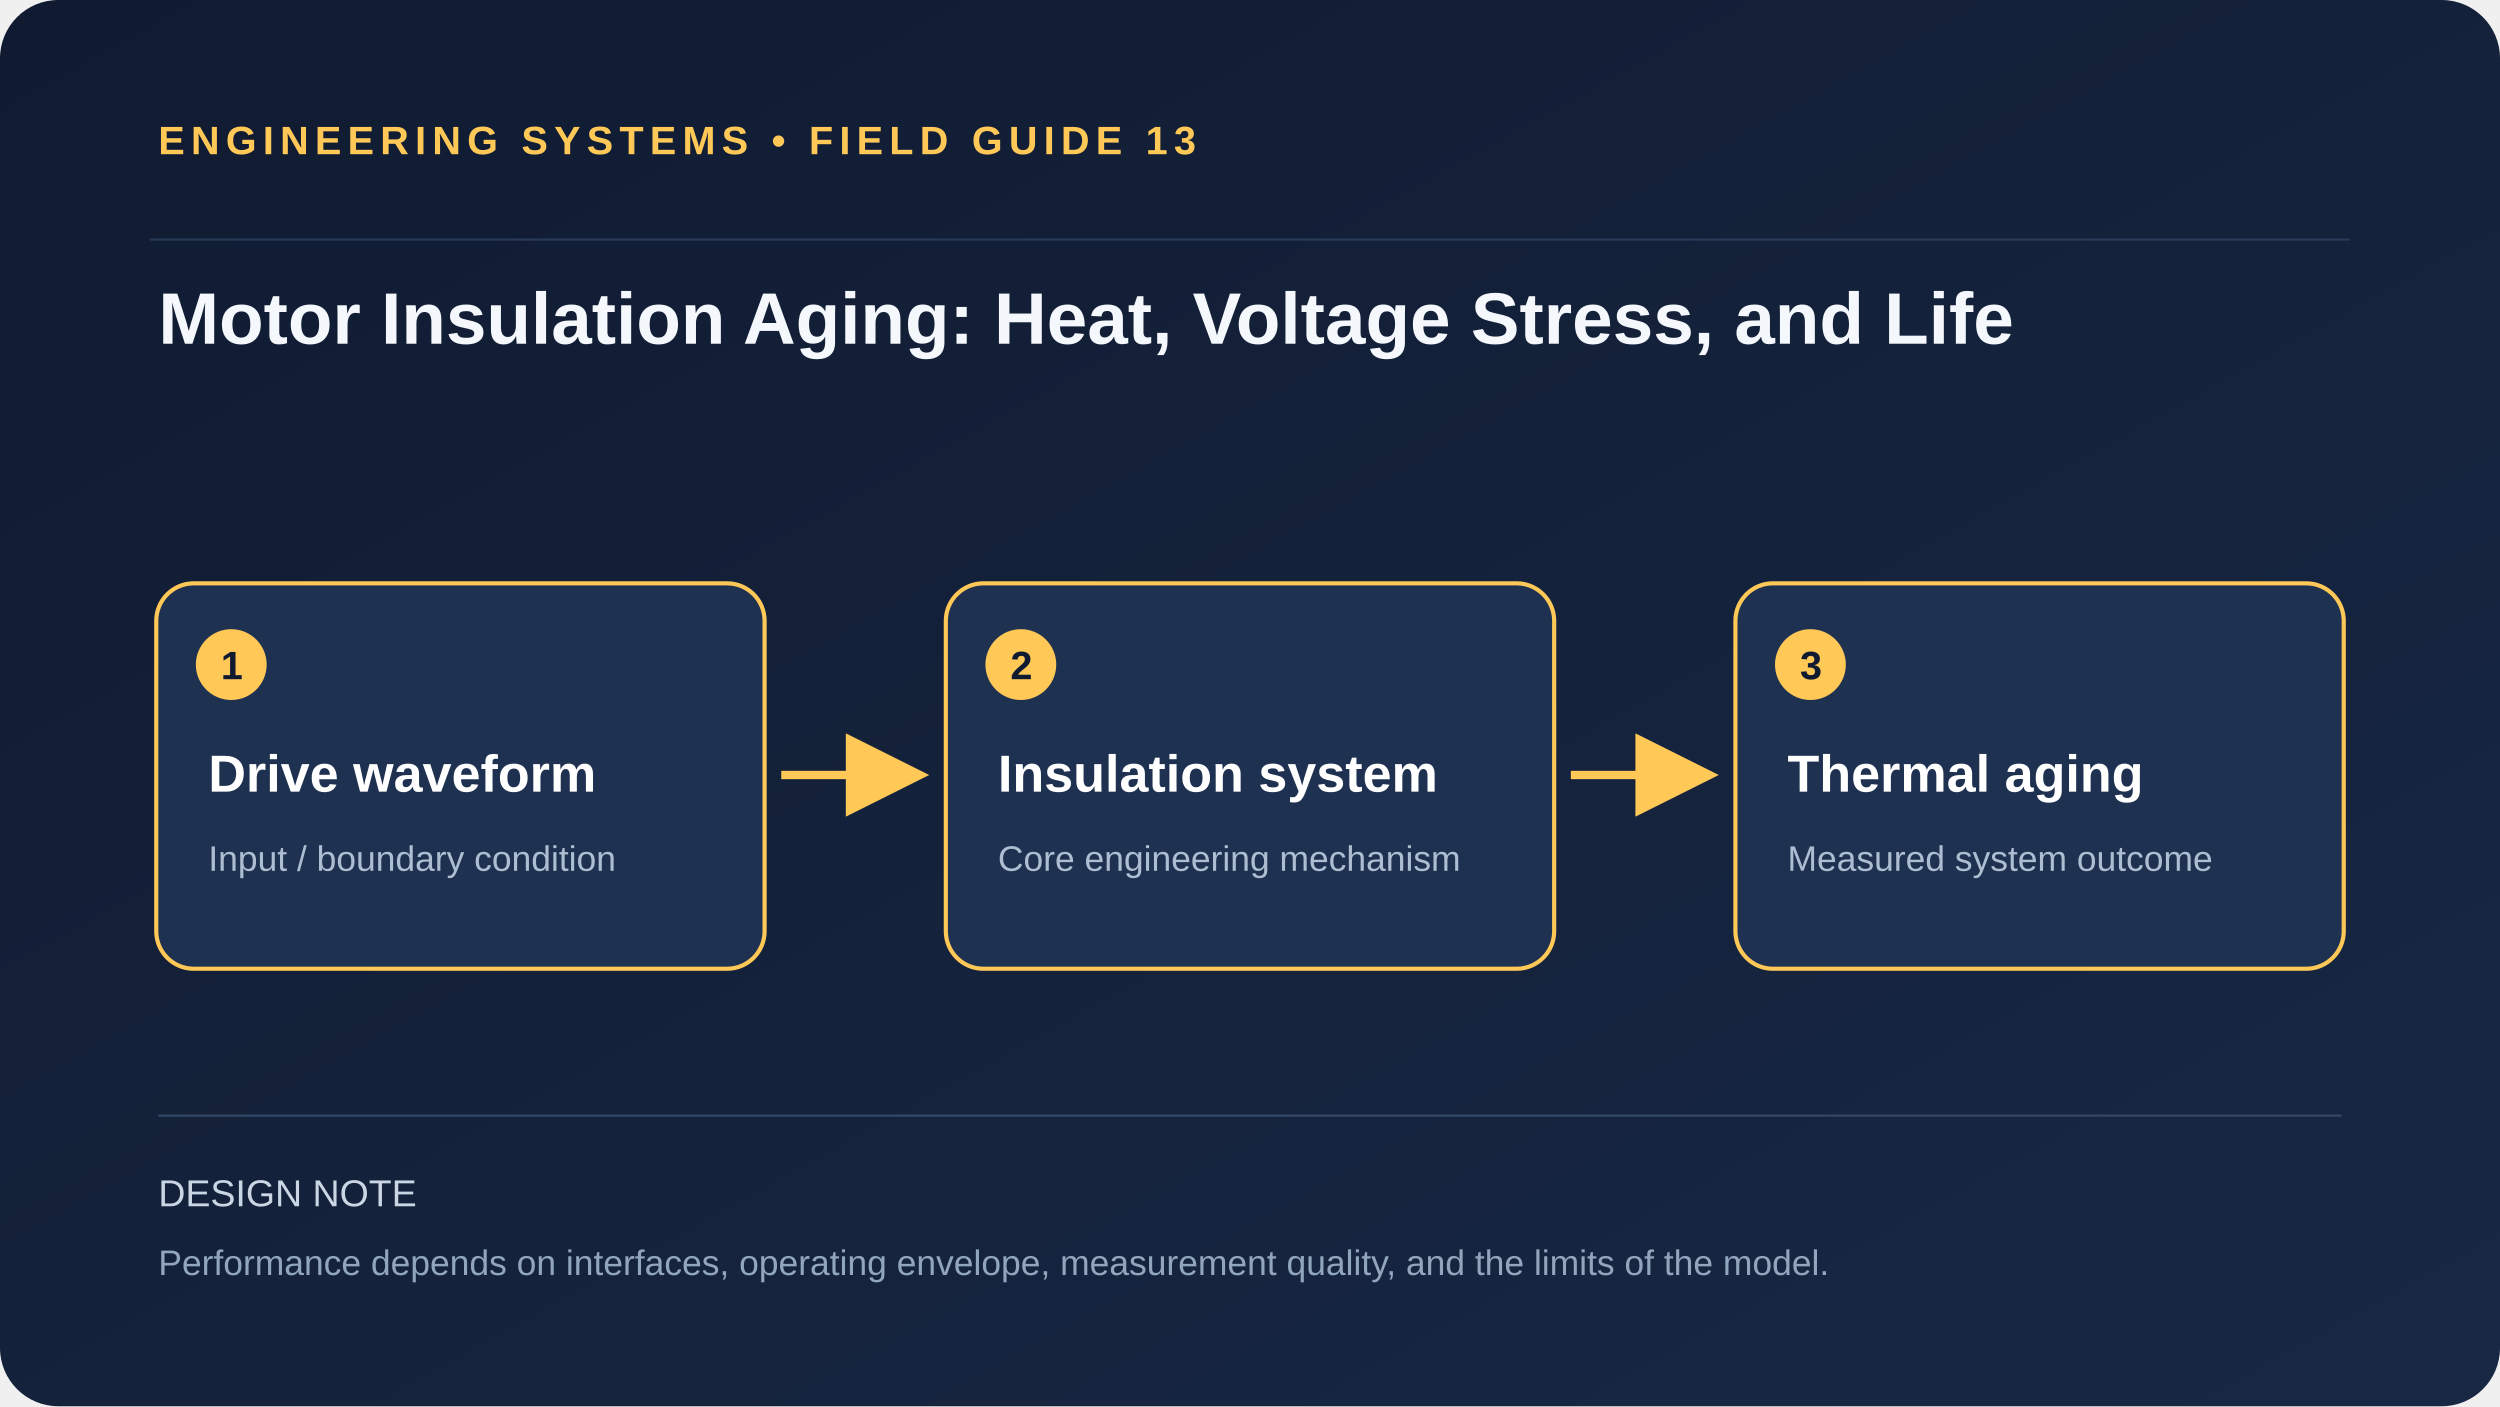
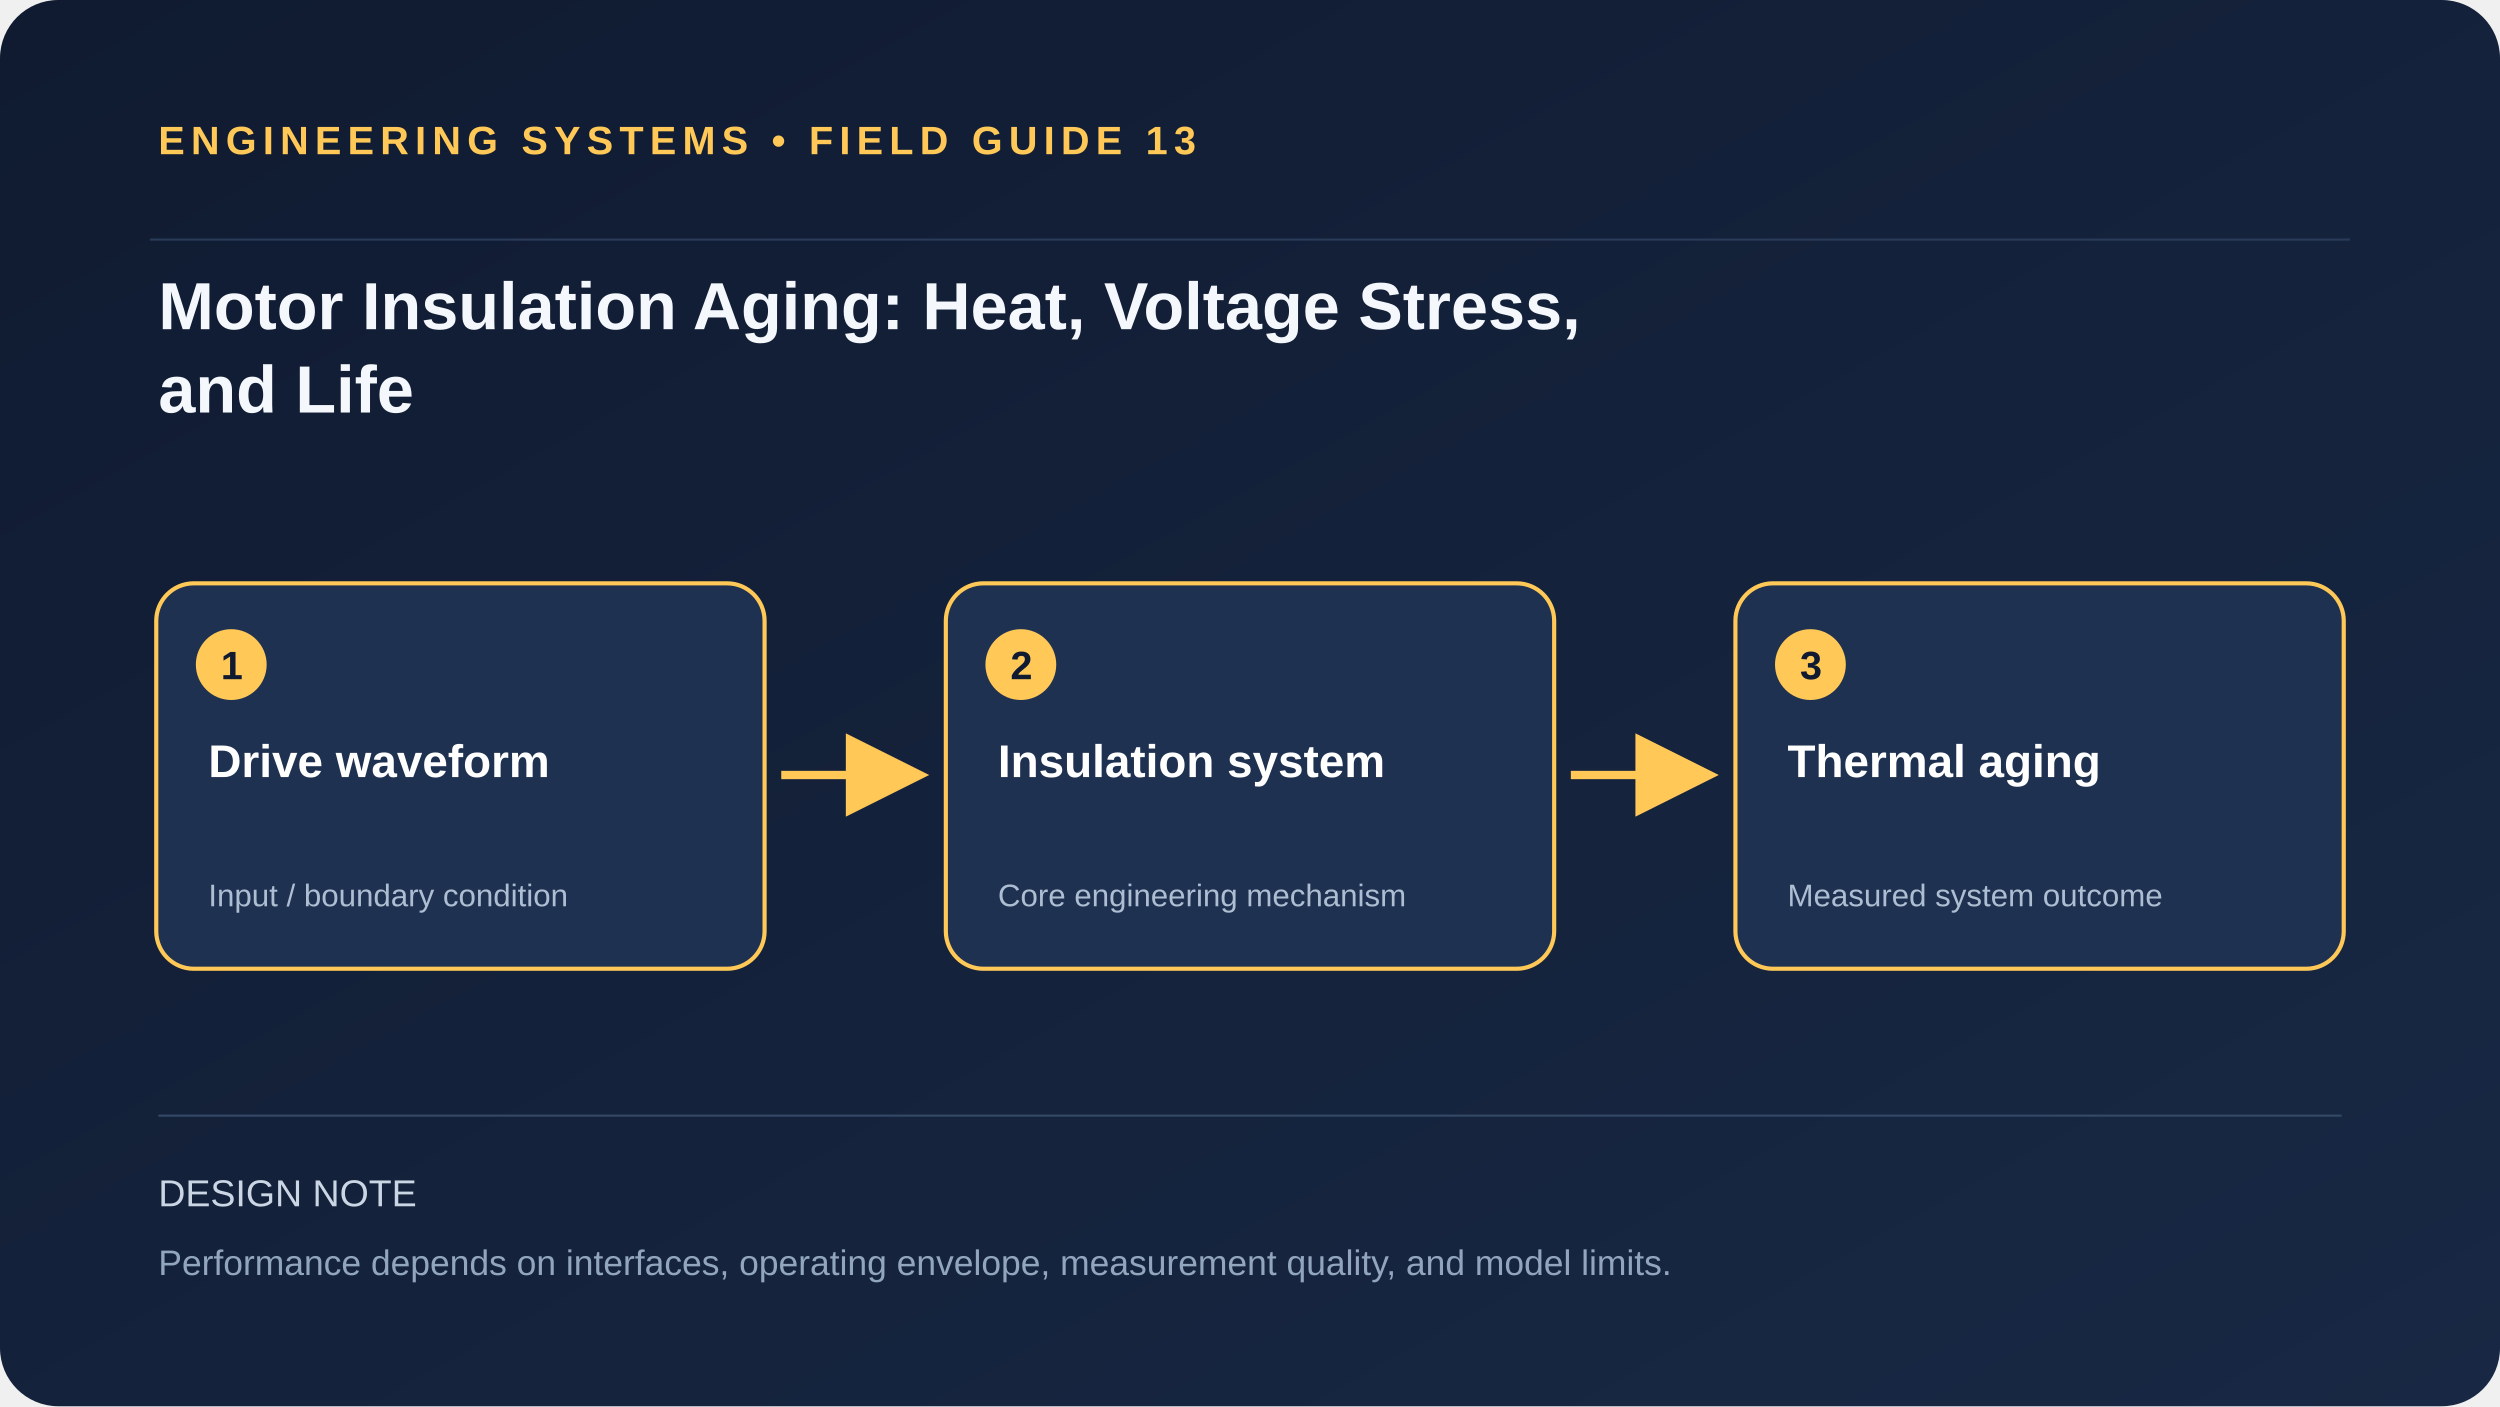
<svg xmlns="http://www.w3.org/2000/svg" width="1200" height="675" viewBox="0 0 1200 675" role="img" aria-labelledby="t d">
  <defs>
    <linearGradient id="bg" x2="1" y2="1">
      <stop stop-color="#101b31" />
      <stop offset="1" stop-color="#182844" />
    </linearGradient>
    <marker id="arrow" markerWidth="10" markerHeight="10" refX="8" refY="5" orient="auto">
      <path d="M0 0L10 5L0 10z" fill="#ffc857" />
    </marker>
  </defs>
  <rect width="1200" height="675" rx="28" fill="url(#bg)" />
  <path d="M72 115H1128" stroke="#2a3b59" />
  <text x="76" y="74" fill="#ffc857" font-family="Arial,sans-serif" font-size="19" font-weight="700" letter-spacing="3">ENGINEERING SYSTEMS • FIELD GUIDE 13</text>
-   <text x="76" y="165" fill="#f4f7fb" font-family="Arial,sans-serif" font-size="35" font-weight="700">Motor Insulation Aging: Heat, Voltage Stress, and Life</text>
+   <text x="76" y="158" fill="#f4f7fb" font-family="Arial,sans-serif" font-size="32" font-weight="700">
+     <tspan x="76" dy="0">Motor Insulation Aging: Heat, Voltage Stress,</tspan>
+     <tspan x="76" dy="40">and Life</tspan>
+   </text>
  <g font-family="Arial,sans-serif">
    <rect x="75" y="280" width="292" height="185" rx="18" fill="#1e3150" stroke="#ffc857" stroke-width="2" />
    <circle cx="111" cy="319" r="17" fill="#ffc857" />
    <text x="106" y="326" fill="#101b31" font-size="19" font-weight="700">1</text>
-     <text x="100" y="380" fill="#fff" font-size="25" font-weight="700">Drive waveform</text>
-     <text x="100" y="418" fill="#aebed2" font-size="17">Input / boundary condition</text>
+     <text x="100" y="373" fill="#fff" font-size="22" font-weight="700">
+       <tspan x="100" dy="0">Drive waveform</tspan>
+     </text>
+     <text x="100" y="435" fill="#aebed2" font-size="15">Input / boundary condition</text>
    <rect x="454" y="280" width="292" height="185" rx="18" fill="#1e3150" stroke="#ffc857" stroke-width="2" />
    <circle cx="490" cy="319" r="17" fill="#ffc857" />
    <text x="485" y="326" fill="#101b31" font-size="19" font-weight="700">2</text>
-     <text x="479" y="380" fill="#fff" font-size="25" font-weight="700">Insulation system</text>
-     <text x="479" y="418" fill="#aebed2" font-size="17">Core engineering mechanism</text>
+     <text x="479" y="373" fill="#fff" font-size="22" font-weight="700">
+       <tspan x="479" dy="0">Insulation system</tspan>
+     </text>
+     <text x="479" y="435" fill="#aebed2" font-size="15">Core engineering mechanism</text>
    <rect x="833" y="280" width="292" height="185" rx="18" fill="#1e3150" stroke="#ffc857" stroke-width="2" />
    <circle cx="869" cy="319" r="17" fill="#ffc857" />
    <text x="864" y="326" fill="#101b31" font-size="19" font-weight="700">3</text>
-     <text x="858" y="380" fill="#fff" font-size="25" font-weight="700">Thermal aging</text>
-     <text x="858" y="418" fill="#aebed2" font-size="17">Measured system outcome</text>
+     <text x="858" y="373" fill="#fff" font-size="22" font-weight="700">
+       <tspan x="858" dy="0">Thermal aging</tspan>
+     </text>
+     <text x="858" y="435" fill="#aebed2" font-size="15">Measured system outcome</text>
    <path d="M375 372H438" stroke="#ffc857" stroke-width="4" marker-end="url(#arrow)" />
    <path d="M754 372H817" stroke="#ffc857" stroke-width="4" marker-end="url(#arrow)" />
  </g>
  <rect x="76" y="535" width="1048" height="1" fill="#344967" />
  <text x="76" y="579" fill="#cbd6e4" font-family="Arial,sans-serif" font-size="18">DESIGN NOTE</text>
-   <text x="76" y="612" fill="#91a5bd" font-family="Arial,sans-serif" font-size="17">Performance depends on interfaces, operating envelope, measurement quality, and the limits of the model.</text>
+   <text x="76" y="612" fill="#91a5bd" font-family="Arial,sans-serif" font-size="17">Performance depends on interfaces, operating envelope, measurement quality, and model limits.</text>
</svg>
